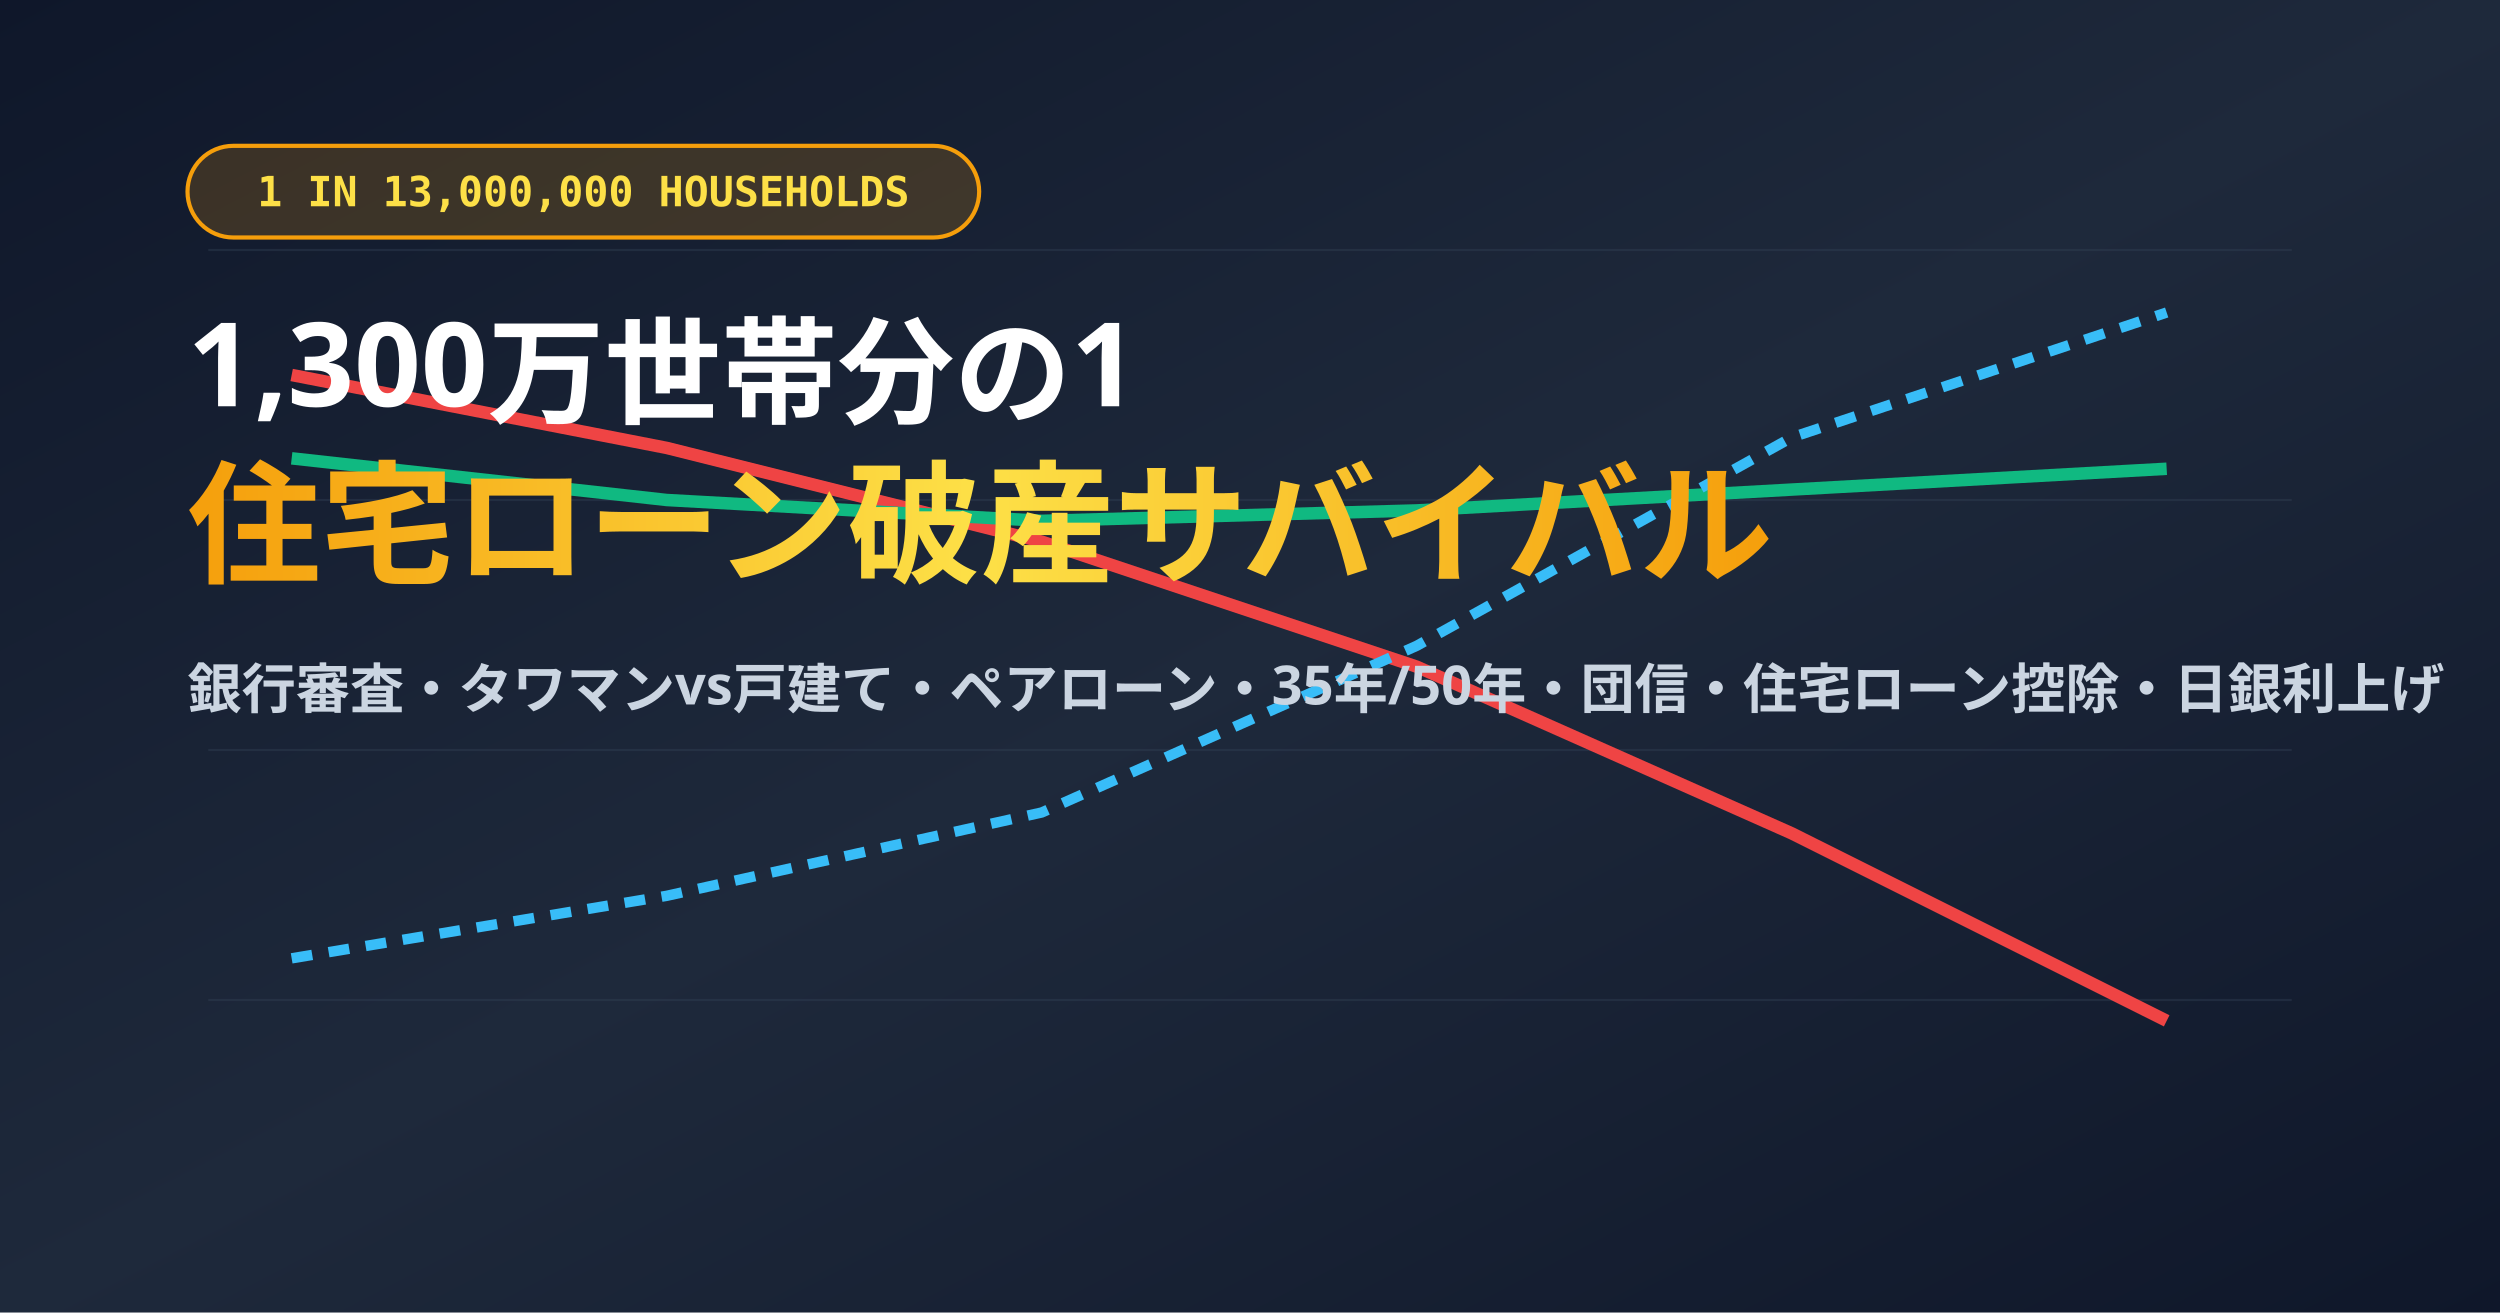
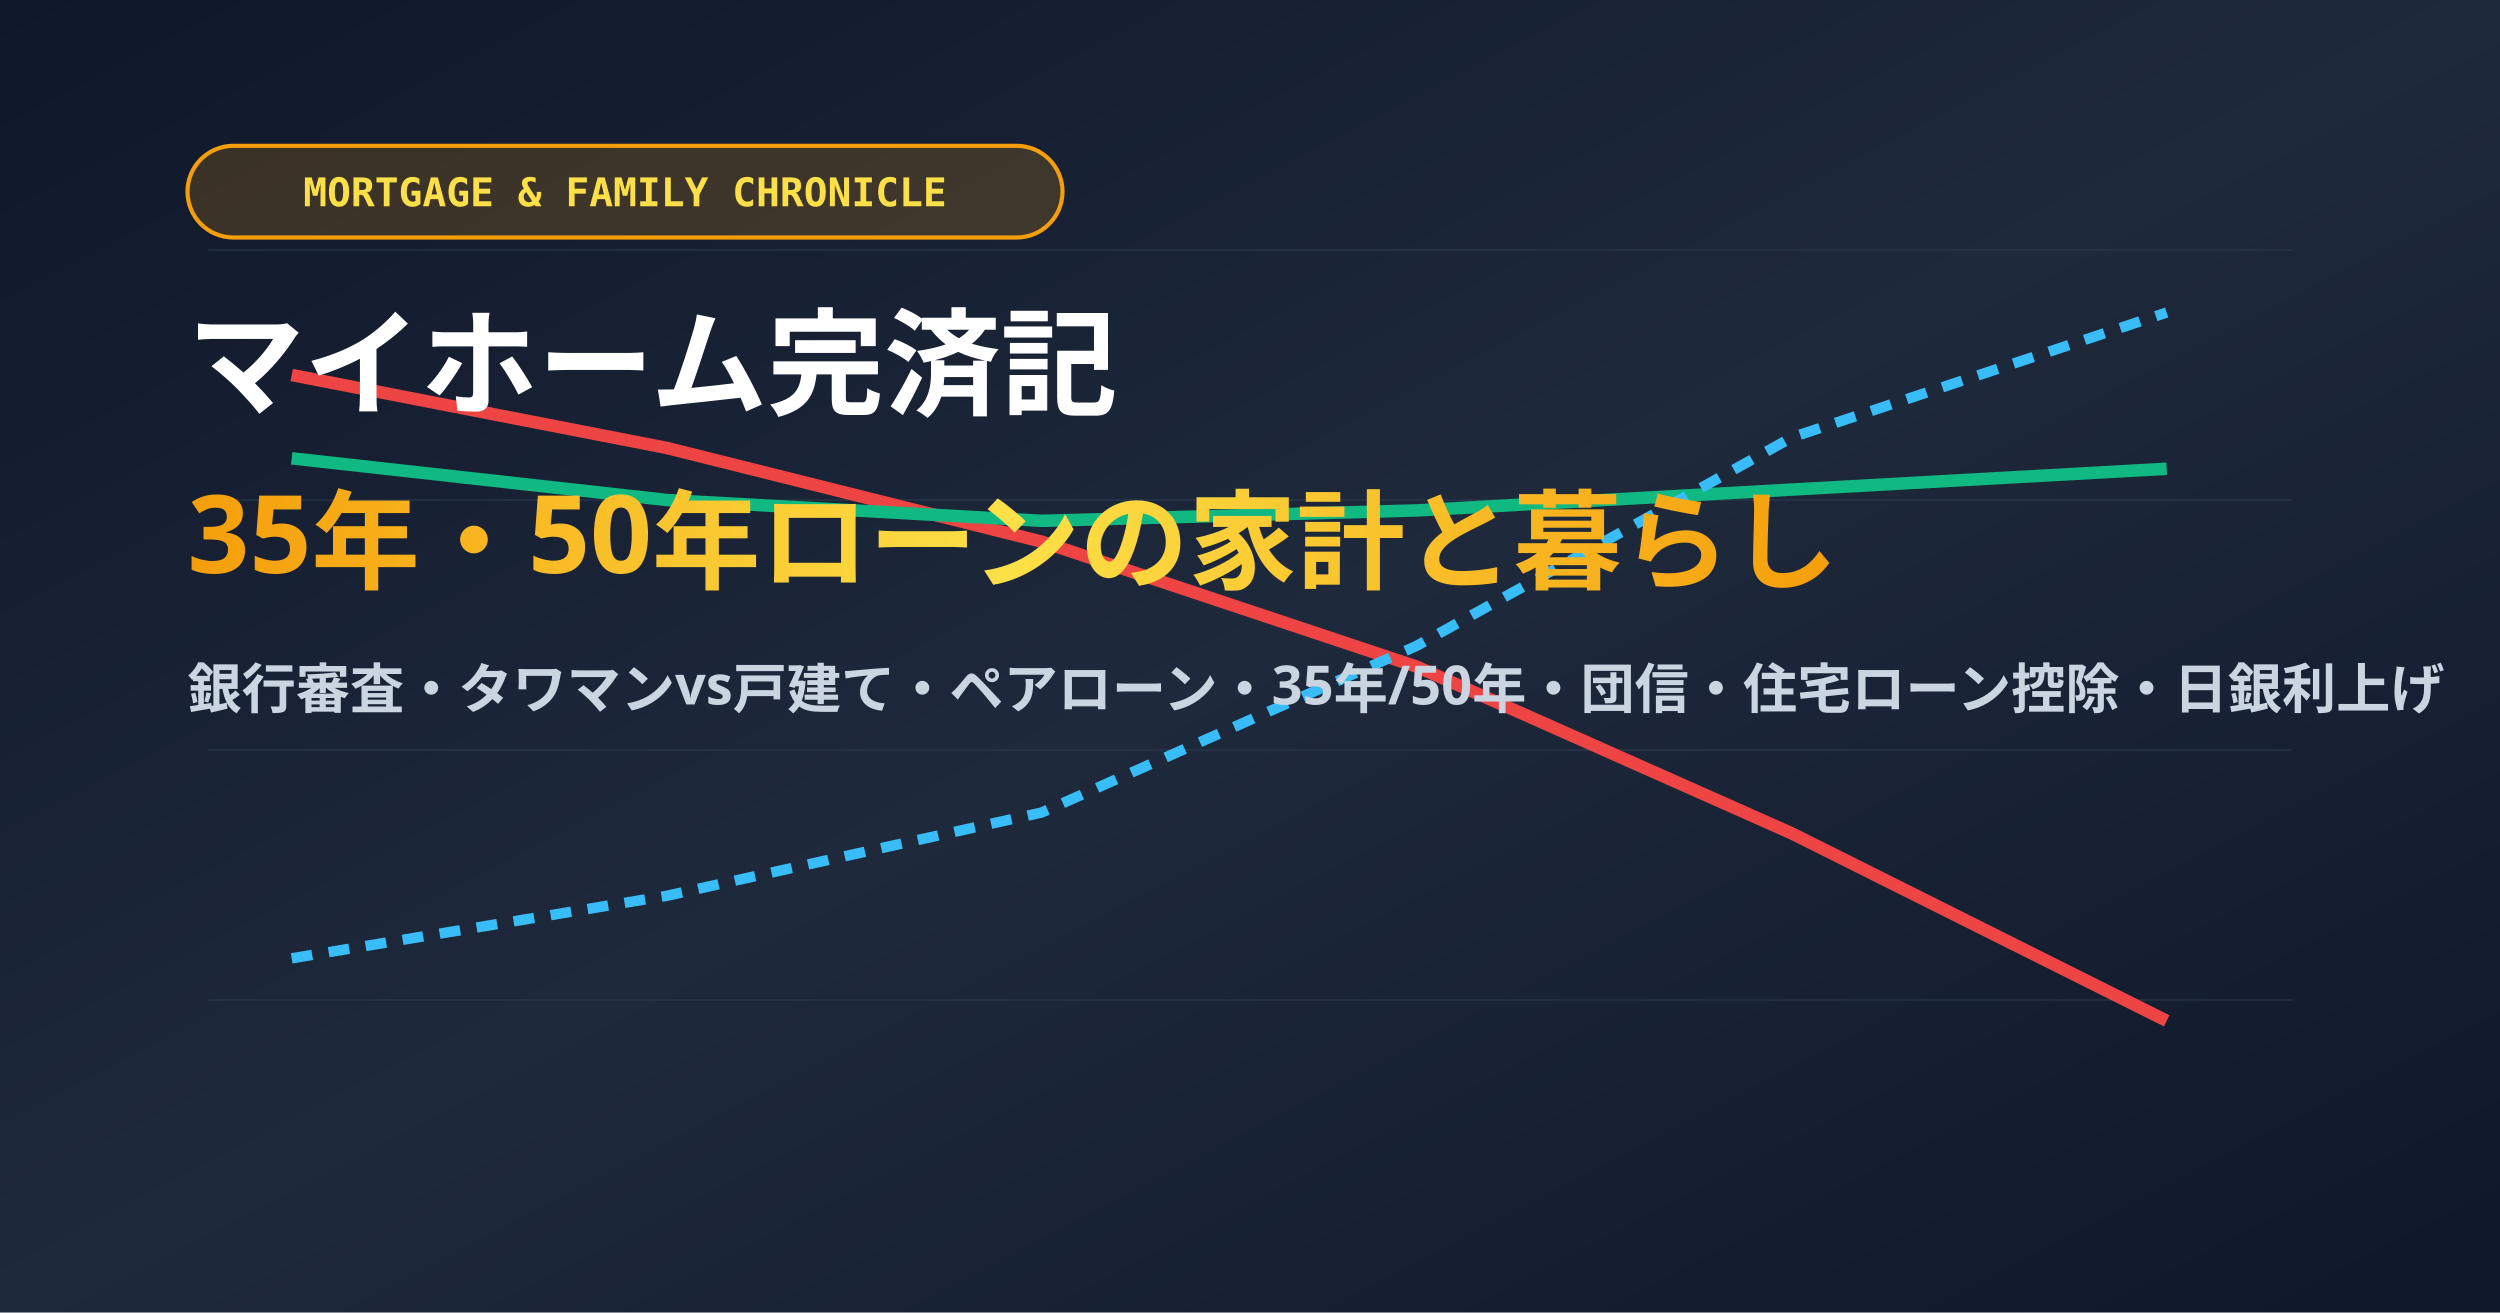
<svg xmlns="http://www.w3.org/2000/svg" viewBox="0 0 1200 630" width="1200" height="630">
  <defs>
    <linearGradient id="bg" x1="0%" y1="0%" x2="100%" y2="100%">
      <stop offset="0%" stop-color="#0f172a" />
      <stop offset="50%" stop-color="#1e293b" />
      <stop offset="100%" stop-color="#0f172a" />
    </linearGradient>
    <linearGradient id="gold" x1="0%" y1="0%" x2="100%" y2="0%">
      <stop offset="0%" stop-color="#f59e0b" />
      <stop offset="50%" stop-color="#fde047" />
      <stop offset="100%" stop-color="#f59e0b" />
    </linearGradient>
  </defs>
  <rect width="1200" height="630" fill="url(#bg)" />
  <g stroke="#334155" stroke-width="1" opacity="0.4">
    <line x1="100" y1="120" x2="1100" y2="120" />
    <line x1="100" y1="240" x2="1100" y2="240" />
    <line x1="100" y1="360" x2="1100" y2="360" />
    <line x1="100" y1="480" x2="1100" y2="480" />
  </g>
  <polyline fill="none" stroke="#ef4444" stroke-width="6" points="140,180 320,215 500,260 680,320 860,400 1040,490" />
  <polyline fill="none" stroke="#10b981" stroke-width="6" points="140,220 320,240 500,250 680,245 860,235 1040,225" />
  <polyline fill="none" stroke="#38bdf8" stroke-width="5" stroke-dasharray="10,8" points="140,460 320,430 500,390 680,310 860,210 1040,150" />
-   <rect x="90" y="70" width="380" height="44" rx="22" fill="#f59e0b" fill-opacity="0.18" stroke="#f59e0b" stroke-width="2" />
-   <text x="280" y="99" text-anchor="middle" fill="#fde047" font-family="monospace" font-size="20" font-weight="900">1 IN 13,000,000 HOUSEHOLDS</text>
-   <text x="90" y="195" fill="#ffffff" font-family="sans-serif" font-size="56" font-weight="900">1,300万世帯分の1</text>
-   <text x="90" y="275" fill="url(#gold)" font-family="sans-serif" font-size="64" font-weight="900">住宅ローン破産サバイバル</text>
+   <rect x="90" y="70" width="420" height="44" rx="22" fill="#f59e0b" fill-opacity="0.18" stroke="#f59e0b" stroke-width="2" />
+   <text x="300" y="99" text-anchor="middle" fill="#fde047" font-family="monospace" font-size="19" font-weight="900">MORTGAGE &amp; FAMILY CHRONICLE</text>
+   <text x="90" y="195" fill="#ffffff" font-family="sans-serif" font-size="56" font-weight="900">マイホーム完済記</text>
+   <text x="90" y="275" fill="url(#gold)" font-family="sans-serif" font-size="52" font-weight="900">35年・50年ローンの家計と暮らし</text>
  <text x="90" y="340" fill="#cbd5e1" font-family="sans-serif" font-size="26" font-weight="700">銀行審査・タワマンvs戸建て・ペアローン・35年/50年・団信・住宅ローン控除・日銀利上げ</text>
</svg>
